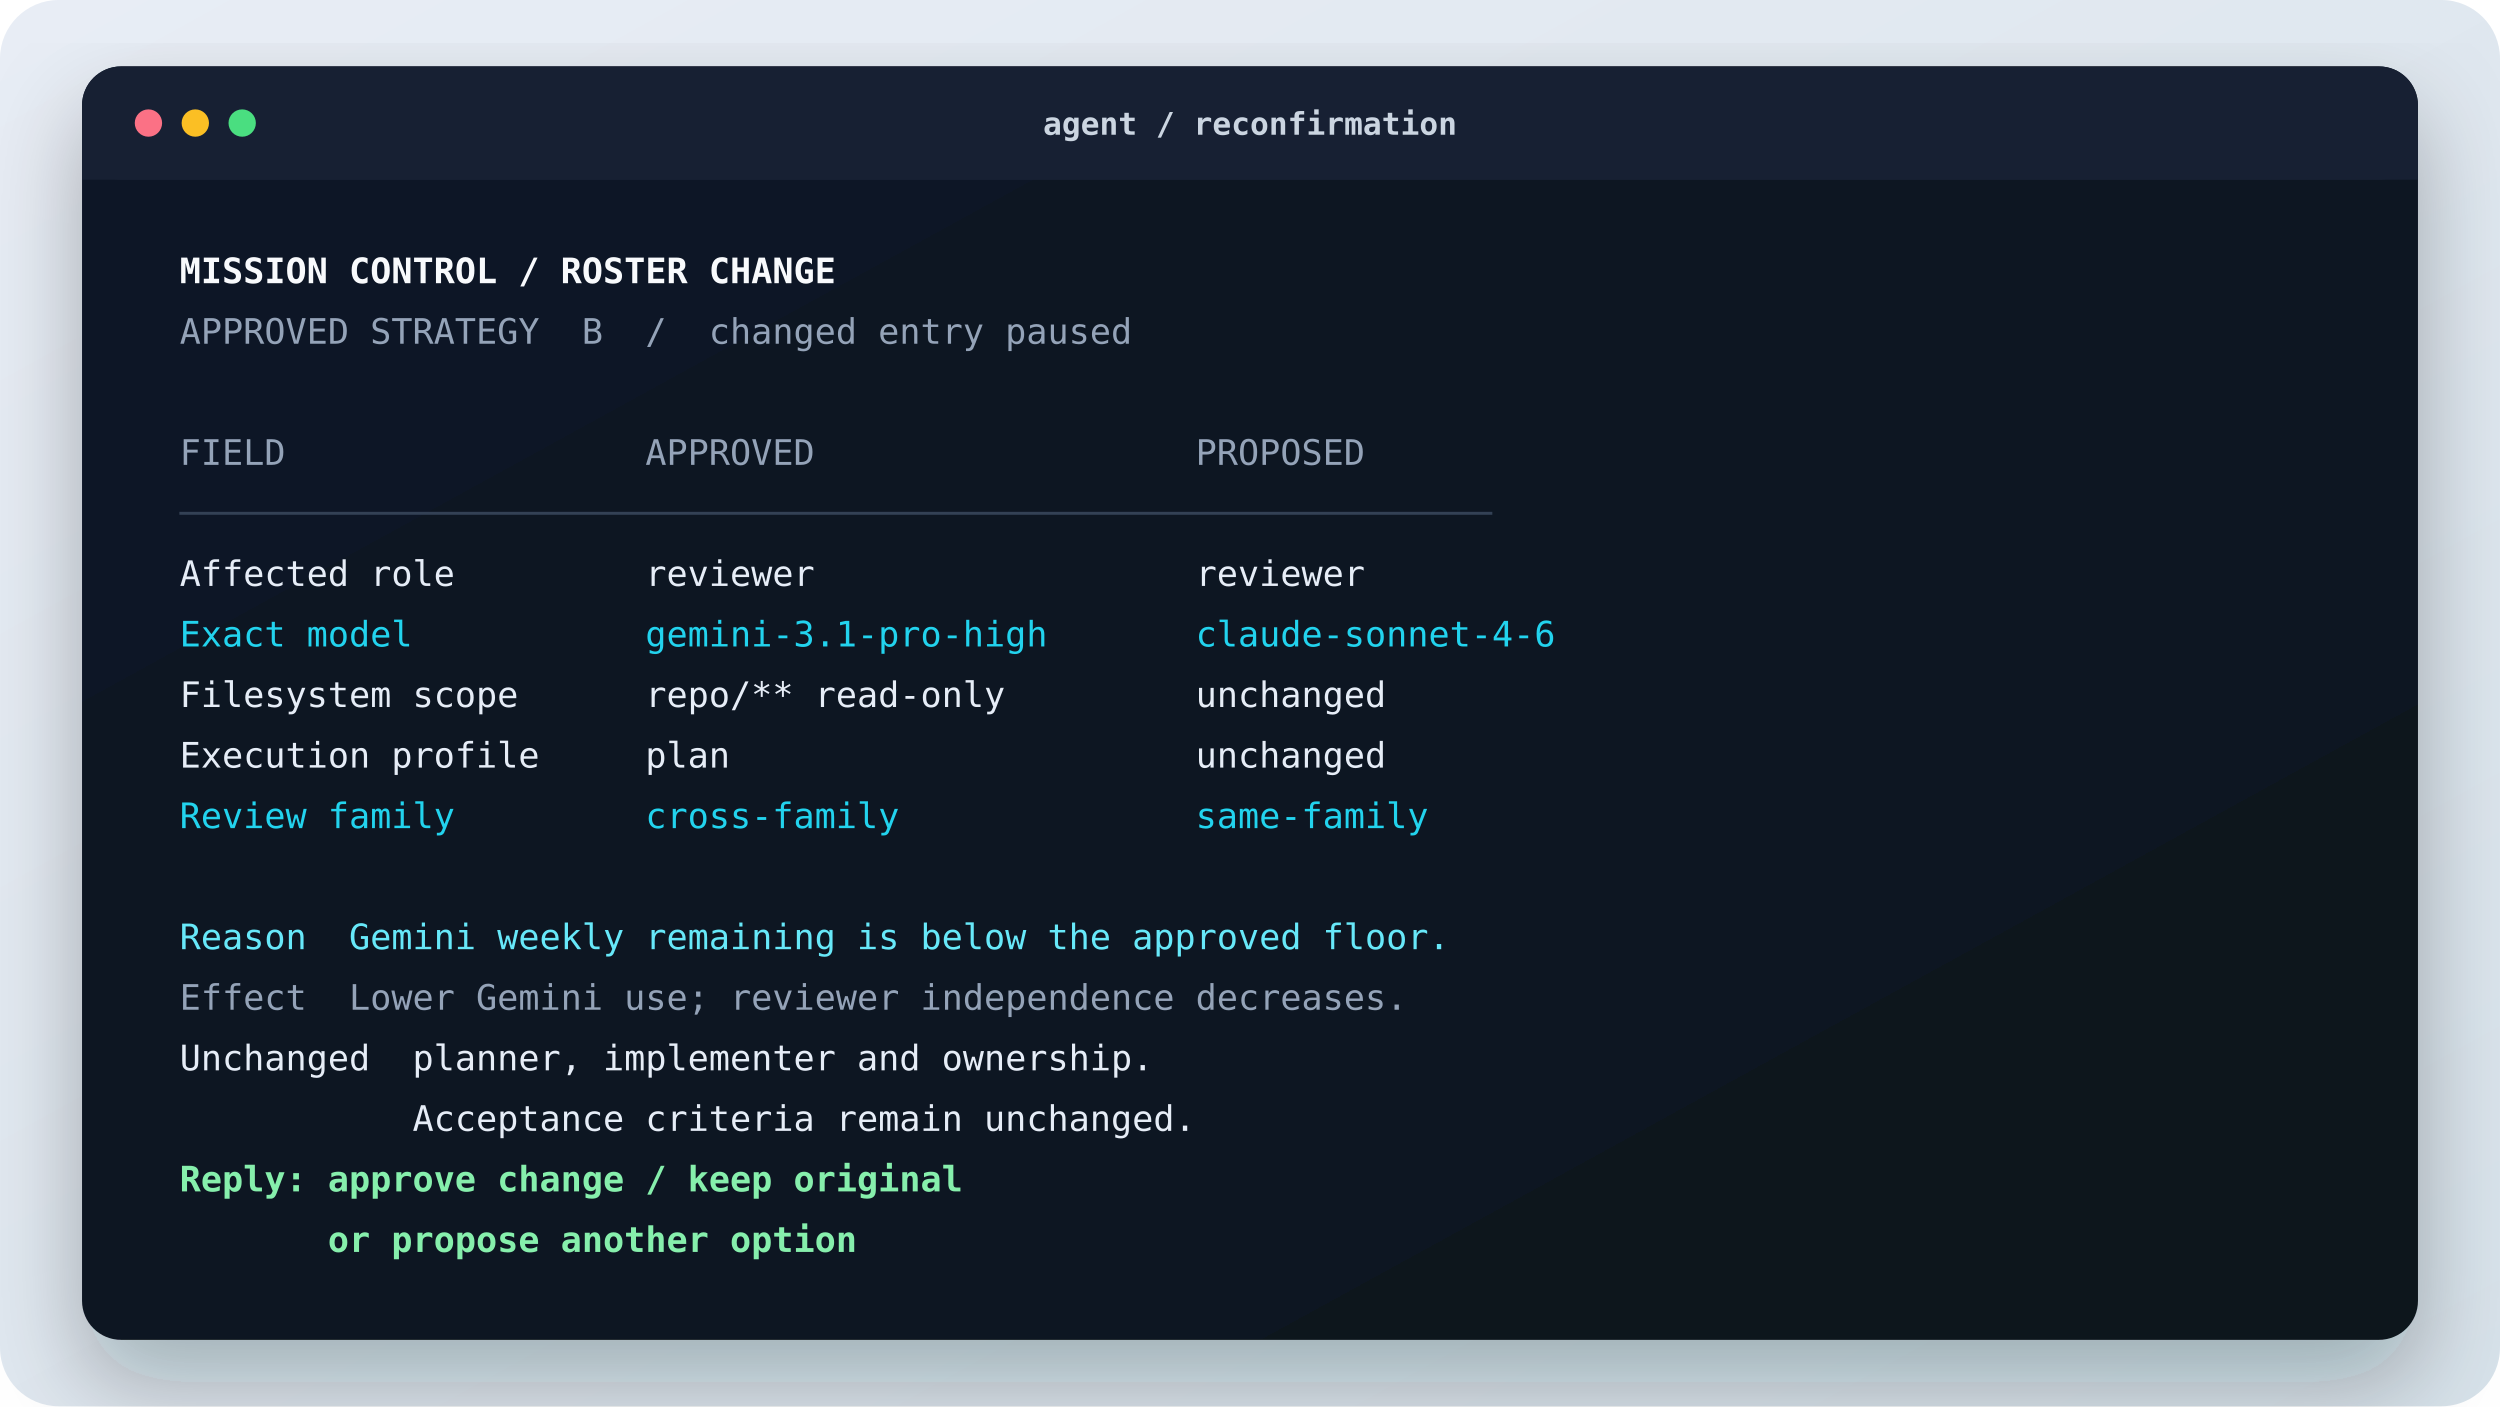
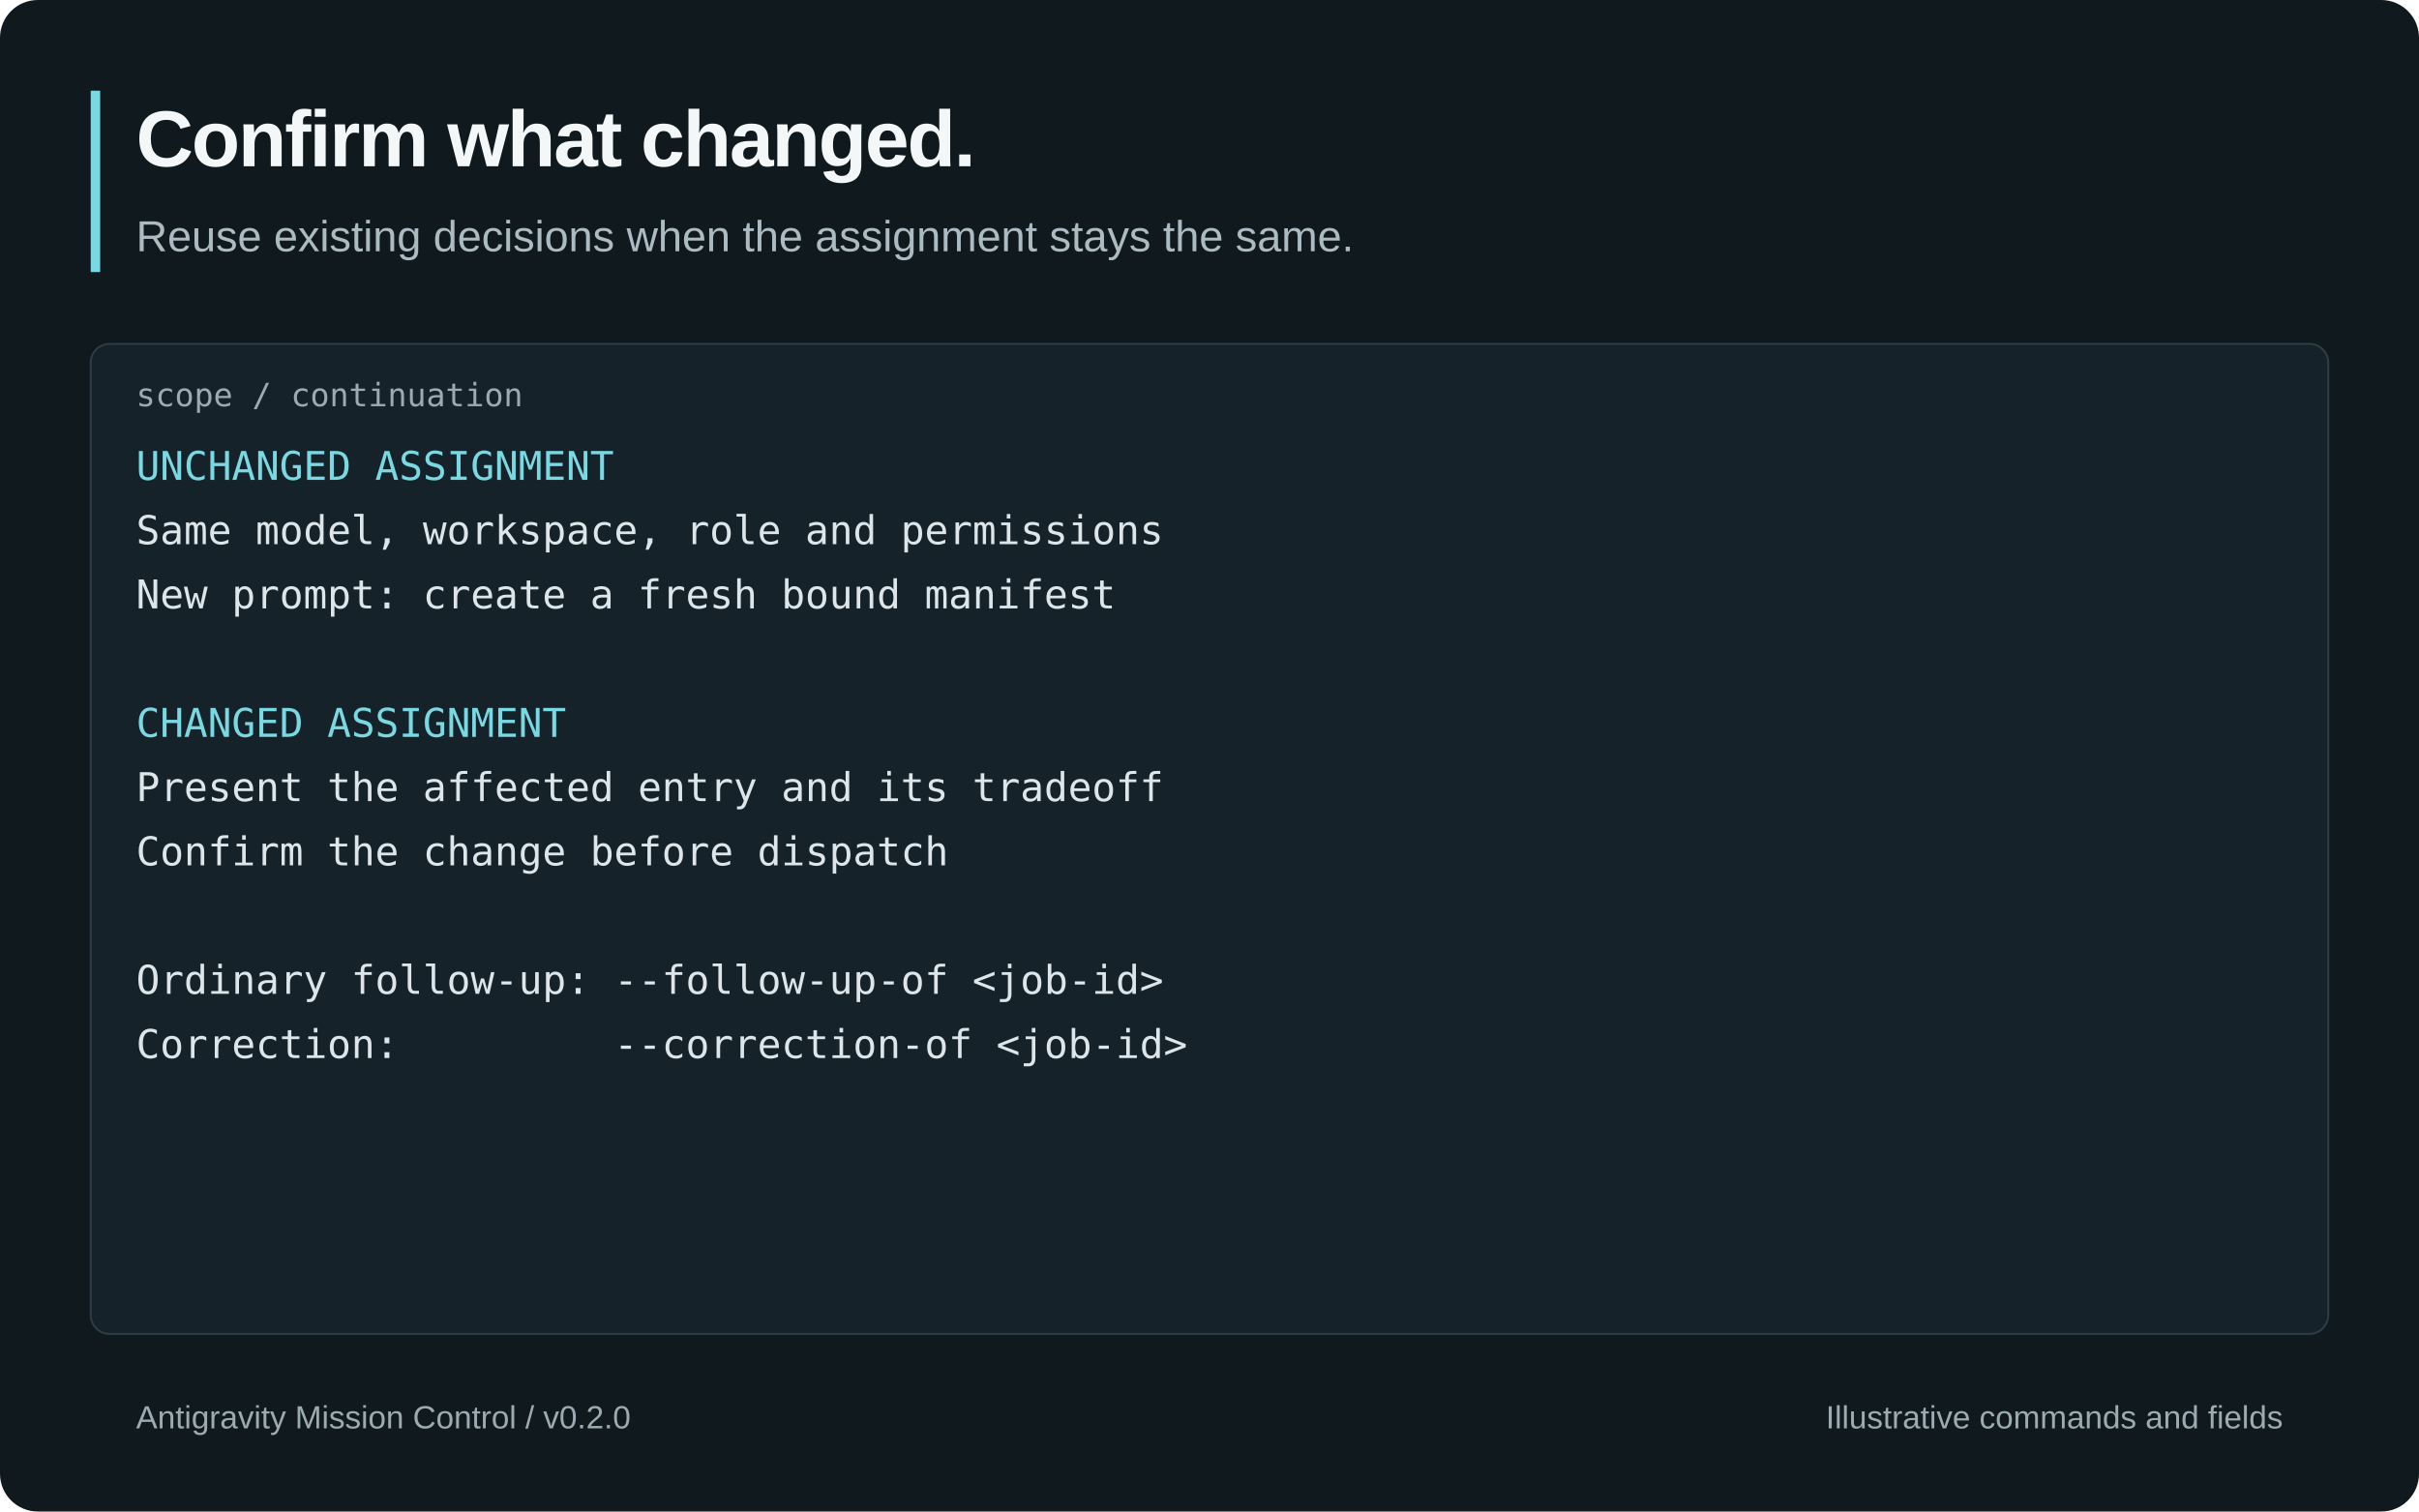
- <svg xmlns="http://www.w3.org/2000/svg" width="1280" height="720" viewBox="0 0 1280 720" role="img" aria-labelledby="title desc">
-   <defs>
-     <linearGradient id="page" x1="0" y1="0" x2="1" y2="1">
-       <stop stop-color="#e8edf5" />
-       <stop offset="1" stop-color="#d7e2ea" />
-     </linearGradient>
-     <linearGradient id="terminal" x1="0" y1="0" x2="1" y2="1">
-       <stop stop-color="#111827" />
-       <stop offset="1" stop-color="#08151d" />
-     </linearGradient>
-     <filter id="shadow" x="-20%" y="-20%" width="140%" height="160%">
-       <feDropShadow dx="0" dy="22" stdDeviation="24" flood-color="#0f172a" flood-opacity=".28" />
-     </filter>
-   </defs>
-   <rect width="1280" height="720" rx="30" fill="url(#page)" />
-   <rect x="42" y="34" width="1196" height="652" rx="20" fill="url(#terminal)" filter="url(#shadow)" />
-   <rect x="42" y="34" width="1196" height="58" rx="20" fill="#172033" />
-   <path d="M42 72h1196v20H42z" fill="#172033" />
-   <circle cx="76" cy="63" r="7" fill="#fb7185" />
-   <circle cx="100" cy="63" r="7" fill="#fbbf24" />
-   <circle cx="124" cy="63" r="7" fill="#4ade80" />
-   <text x="640" y="69" text-anchor="middle" fill="#cbd5e1" font-family="ui-monospace, SFMono-Regular, Menlo, monospace" font-size="16" font-weight="700">agent / reconfirmation</text>
-   <g xml:space="preserve" font-family="ui-monospace, SFMono-Regular, Menlo, monospace" font-size="18">
-     <text x="92" y="145" fill="#f8fafc" font-weight="700">MISSION CONTROL / ROSTER CHANGE</text>
-     <text x="92" y="176" fill="#94a3b8" font-weight="500">APPROVED STRATEGY  B  /  changed entry paused</text>
-     <text x="92" y="207" fill="#e6edf7" font-weight="500" />
-     <text x="92" y="238" fill="#94a3b8" font-weight="500">FIELD                 APPROVED                  PROPOSED</text>
-     <text x="92" y="269" fill="#334155" font-weight="500">──────────────────────────────────────────────────────────────</text>
-     <text x="92" y="300" fill="#e6edf7" font-weight="500">Affected role         reviewer                  reviewer</text>
-     <text x="92" y="331" fill="#22d3ee" font-weight="500">Exact model           gemini-3.1-pro-high       claude-sonnet-4-6</text>
-     <text x="92" y="362" fill="#e6edf7" font-weight="500">Filesystem scope      repo/** read-only         unchanged</text>
-     <text x="92" y="393" fill="#e6edf7" font-weight="500">Execution profile     plan                      unchanged</text>
-     <text x="92" y="424" fill="#22d3ee" font-weight="500">Review family         cross-family              same-family</text>
-     <text x="92" y="455" fill="#e6edf7" font-weight="500" />
-     <text x="92" y="486" fill="#67e8f9" font-weight="500">Reason  Gemini weekly remaining is below the approved floor.</text>
-     <text x="92" y="517" fill="#94a3b8" font-weight="500">Effect  Lower Gemini use; reviewer independence decreases.</text>
-     <text x="92" y="548" fill="#e6edf7" font-weight="500">Unchanged  planner, implementer and ownership.</text>
-     <text x="92" y="579" fill="#e6edf7" font-weight="500">           Acceptance criteria remain unchanged.</text>
-     <text x="92" y="610" fill="#86efac" font-weight="700">Reply: approve change / keep original</text>
-     <text x="92" y="641" fill="#86efac" font-weight="700">       or propose another option</text>
+ <svg xmlns="http://www.w3.org/2000/svg" width="1280" height="800" viewBox="0 0 1280 800" role="img" aria-labelledby="title desc">
+   <rect width="1280" height="800" rx="20" fill="#10191e" />
+   <rect x="48" y="48" width="5" height="96" fill="#79d8e2" />
+   <text x="72" y="88" font-family="Arial, Helvetica, sans-serif" font-size="42" font-weight="700" letter-spacing="-1" fill="#f3f7f8">Confirm what changed.</text>
+   <text x="72" y="133" font-family="Arial, Helvetica, sans-serif" font-size="23" fill="#acbbc2">Reuse existing decisions when the assignment stays the same.</text>
+   <rect x="48" y="182" width="1184" height="524" rx="10" fill="#162229" stroke="#2d3e47" />
+   <text x="72" y="215" font-family="Menlo, monospace" font-size="17" fill="#9cabb2">scope / continuation</text>
+   <g xml:space="preserve" font-family="Menlo, Consolas, monospace" font-size="21">
+     <text x="72" y="254" fill="#79d8e2">UNCHANGED ASSIGNMENT</text>
+     <text x="72" y="288" fill="#dce5e9">Same model, workspace, role and permissions</text>
+     <text x="72" y="322" fill="#dce5e9">New prompt: create a fresh bound manifest</text>
+     <text x="72" y="356" fill="#dce5e9" />
+     <text x="72" y="390" fill="#79d8e2">CHANGED ASSIGNMENT</text>
+     <text x="72" y="424" fill="#dce5e9">Present the affected entry and its tradeoff</text>
+     <text x="72" y="458" fill="#dce5e9">Confirm the change before dispatch</text>
+     <text x="72" y="492" fill="#dce5e9" />
+     <text x="72" y="526" fill="#dce5e9">Ordinary follow-up: --follow-up-of &lt;job-id&gt;</text>
+     <text x="72" y="560" fill="#dce5e9">Correction:         --correction-of &lt;job-id&gt;</text>
  </g>
+   <text x="72" y="756" font-family="Arial, Helvetica, sans-serif" font-size="17" fill="#9cabb2">Antigravity Mission Control  /  v0.2.0</text>
+   <text x="1208" y="756" text-anchor="end" font-family="Arial, Helvetica, sans-serif" font-size="17" fill="#9cabb2">Illustrative commands and fields</text>
</svg>
